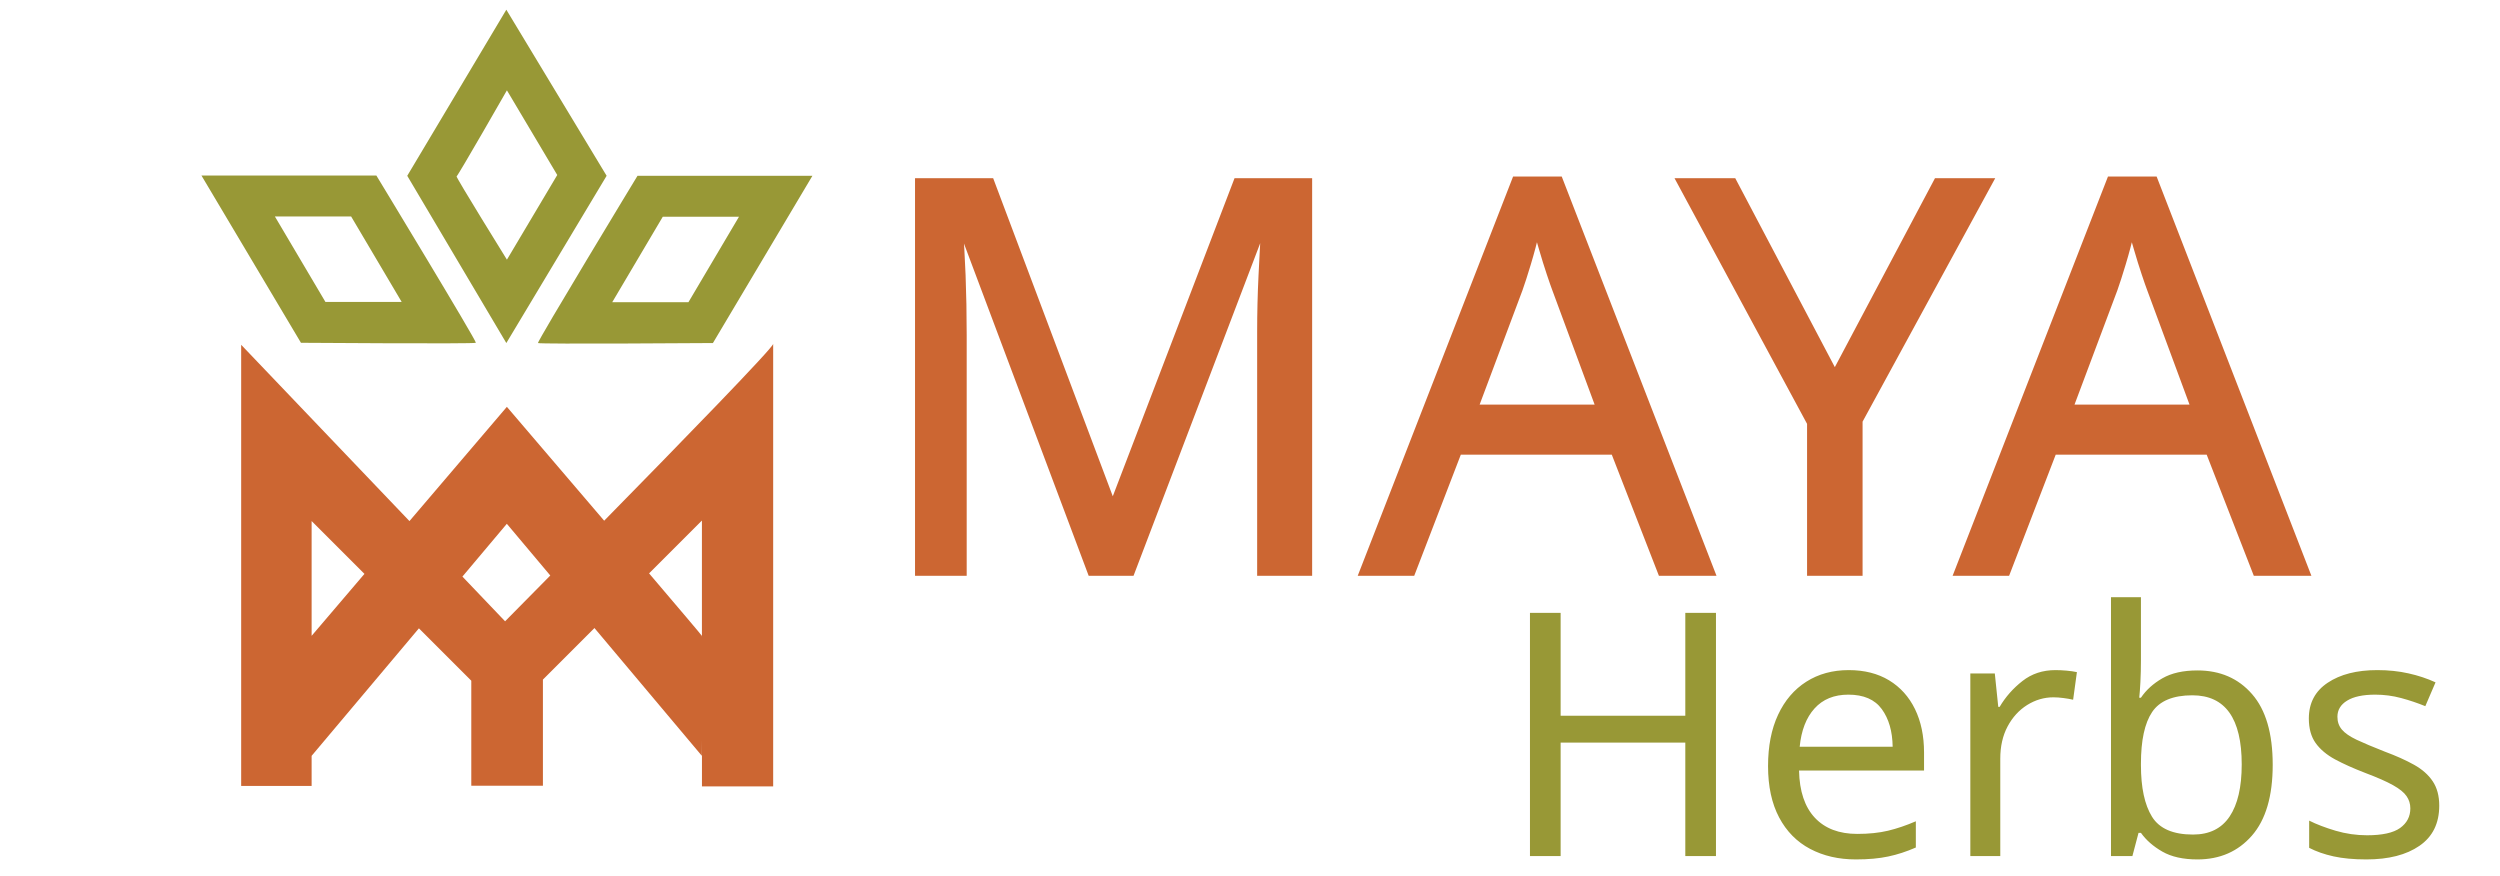
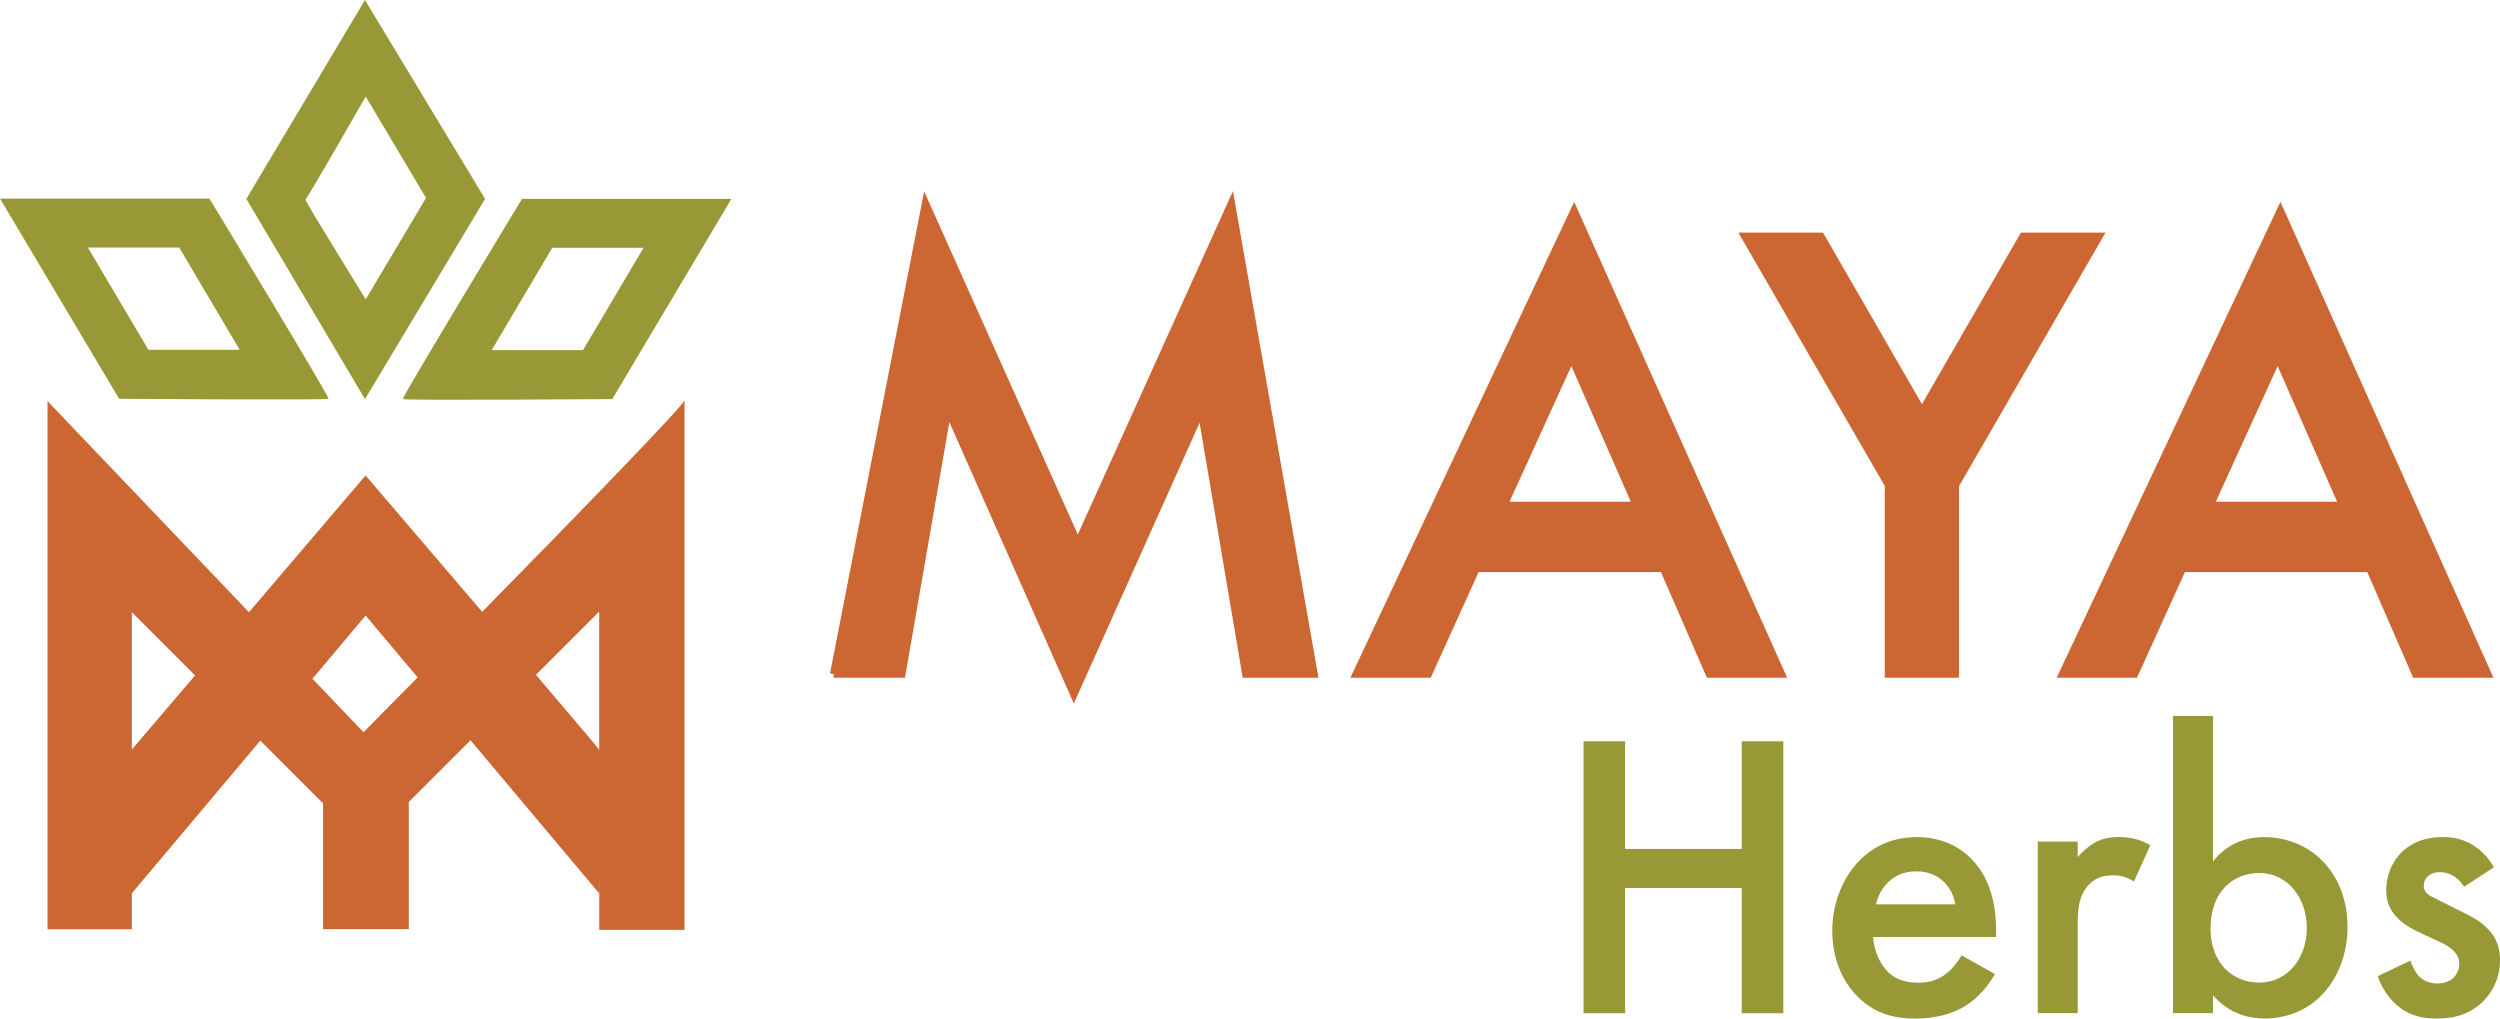
- <svg xmlns="http://www.w3.org/2000/svg" id="Camada_1" version="1.1" viewBox="0 0 600 210">
+ <svg xmlns="http://www.w3.org/2000/svg" id="Camada_1" version="1.1" viewBox="0 0 493.53 201.07">
  <defs>
    <style>
-       .st0 {
-         font-size: 81.73px;
+       .st0, .st1 {
+         fill: #cc6632;
      }

-       .st0, .st1 {
-         font-family: FuturaPT-Medium, 'Futura PT';
-         font-weight: 500;
-       }
- 
-       .st0, .st2 {
+       .st2 {
        fill: #989836;
      }

-       .st3, .st1 {
-         fill: #cc6632;
-       }
- 
      .st1 {
-         font-size: 131.59px;
        stroke: #cc6632;
-         stroke-width: 1.48px;
+         stroke-width: 1.45px;
      }
    </style>
  </defs>
  <g>
-     <path class="st3" d="M145.01,124.98c-11.69-13.69-23.36-27.34-23.36-27.34l-23.38,27.42-40.39-42.31v105.87h16.91v-7.22l25.75-30.6,12.57,12.57v25.21h17.19v-25.48l12.37-12.37,25.77,30.66s.01-1.45.03-3.69c0,6.57,0,11.03,0,11.03h17.09c0-1.3,0-106.78,0-106.2,0,.93-22.23,23.77-40.56,42.44ZM74.79,152.59v-27.54l12.68,12.68-12.68,14.87ZM121.22,149.11l-10.24-10.73,10.66-12.67,10.43,12.41c-6.47,6.56-10.85,10.99-10.85,10.99ZM168.44,152.59c-.08-.18-5.52-6.59-12.66-14.98l12.68-12.68s0,13.39,0,27.9c0-.12-.02-.22-.03-.24Z" />
+     <path class="st0" d="M95.18,120.78c-11.51-13.48-23.01-26.92-23.01-26.92l-23.02,27L9.38,79.19v104.26h16.65v-7.11l25.36-30.13,12.38,12.38v24.83h16.93v-25.09l12.19-12.19,25.38,30.2s.01-1.43.03-3.63c0,6.46,0,10.86,0,10.86h16.83c0-1.28,0-105.16,0-104.58,0,.92-21.89,23.41-39.94,41.79ZM26.03,147.97v-27.12l12.48,12.48-12.48,14.64ZM71.76,144.55l-10.08-10.56,10.5-12.48,10.27,12.22c-6.37,6.46-10.69,10.82-10.69,10.82ZM118.26,147.97c-.08-.18-5.43-6.49-12.46-14.75l12.49-12.49s0,13.19,0,27.48c0-.12-.02-.22-.03-.24Z" />
    <g>
      <g>
-         <path class="st2" d="M90.33,42.13h-41.98l23.88,40.14s41.69.3,41.98,0c.29-.3-23.88-40.14-23.88-40.14ZM78.1,72.46l-12.13-20.51h18.3l12.13,20.51h-18.29Z" />
-         <path class="st2" d="M153,42.19s-24.17,39.85-23.88,40.14c.29.3,41.98,0,41.98,0l23.88-40.14h-41.98ZM165.23,72.52h-18.29l12.13-20.51h18.29l-12.13,20.51Z" />
+         <path class="st2" d="M41.34,39.2H0l23.52,39.53s41.06.29,41.34,0c.28-.29-23.52-39.53-23.52-39.53ZM29.3,69.06l-11.95-20.2h18.02l11.95,20.2h-18.02Z" />
+         <path class="st2" d="M103.05,39.26s-23.8,39.24-23.52,39.53c.28.29,41.34,0,41.34,0l23.52-39.53h-41.34ZM115.09,69.12h-18.02l11.95-20.2h18.02l-11.95,20.2Z" />
      </g>
-       <path class="st2" d="M121.52,2.33l-23.78,39.86,23.78,40.14,24.07-40.14L121.52,2.33ZM109.58,42.33c.29-.04,12.08-20.65,12.08-20.65l12.08,20.32-12.08,20.32s-12.37-19.95-12.08-20Z" />
+       <path class="st2" d="M72.05,0l-23.42,39.26,23.42,39.53,23.71-39.53L72.05,0ZM60.3,39.39c.28-.04,11.9-20.33,11.9-20.33l11.9,20.01-11.9,20.01s-12.18-19.65-11.9-19.69Z" />
    </g>
  </g>
-   <text class="st1" transform="translate(207.58 137.46)">
-     <tspan x="0" y="0">MAYA</tspan>
-   </text>
-   <text class="st0" transform="translate(359.27 205.45)">
-     <tspan x="0" y="0">Herbs</tspan>
-   </text>
+   <g>
+     <path class="st1" d="M164.57,133.07l18.14-92.91,30.06,67.12,30.32-67.12,16.33,92.91h-13.48l-8.81-52.09-25.14,56.11-24.88-56.24-9.07,52.22h-13.48Z" />
+     <path class="st1" d="M328.36,112.21h-36.93l-9.46,20.86h-14.25l43.02-91.48,40.95,91.48h-14.25l-9.07-20.86ZM323.05,99.77l-12.83-29.28-13.35,29.28h26.17Z" />
+     <path class="st1" d="M372.81,95.75l-28.38-49.11h15.03l19.96,34.6,19.95-34.6h15.03l-28.38,49.11v37.32h-13.22v-37.32Z" />
+     <path class="st1" d="M467.79,112.21h-36.93l-9.46,20.86h-14.25l43.02-91.48,40.95,91.48h-14.25l-9.07-20.86ZM462.48,99.77l-12.83-29.28-13.35,29.28h26.17Z" />
+   </g>
+   <g>
+     <path class="st2" d="M320.82,167.59h23.02v-21.25h8.21v53.68h-8.21v-24.71h-23.02v24.71h-8.21v-53.68h8.21v21.25Z" />
+     <path class="st2" d="M393.82,192.3c-1.45,2.58-3.54,4.83-5.71,6.2-2.74,1.77-6.36,2.58-9.98,2.58-4.51,0-8.21-1.13-11.43-4.35s-4.99-7.89-4.99-12.96,1.85-10.3,5.39-13.92c2.82-2.82,6.52-4.59,11.35-4.59,5.39,0,8.85,2.33,10.86,4.43,4.35,4.51,4.75,10.78,4.75,14.32v.97h-24.3c.16,2.41,1.21,5.15,2.9,6.84,1.85,1.85,4.1,2.17,6.04,2.17,2.17,0,3.78-.48,5.39-1.69,1.37-1.05,2.41-2.41,3.14-3.7l6.6,3.7ZM386.01,178.53c-.32-1.85-1.21-3.46-2.41-4.59-1.05-.97-2.74-1.93-5.31-1.93-2.74,0-4.51,1.13-5.55,2.17-1.13,1.05-2.01,2.66-2.41,4.35h15.69Z" />
+     <path class="st2" d="M402.27,166.14h7.89v3.06c.88-1.05,2.17-2.17,3.3-2.82,1.53-.88,3.06-1.13,4.83-1.13,1.93,0,4.02.32,6.2,1.61l-3.22,7.16c-1.77-1.13-3.22-1.21-4.02-1.21-1.69,0-3.38.24-4.91,1.85-2.17,2.33-2.17,5.55-2.17,7.81v17.54h-7.89v-33.88Z" />
+     <path class="st2" d="M436.87,170.08c3.22-4.18,7.56-4.83,10.06-4.83,8.93,0,16.5,6.76,16.5,17.78,0,9.33-5.96,18.03-16.42,18.03-2.41,0-6.68-.56-10.14-4.59v3.54h-7.89v-58.67h7.89v28.73ZM436.39,183.28c0,7.08,4.59,10.7,9.58,10.7,5.71,0,9.42-4.91,9.42-10.78s-3.7-10.86-9.42-10.86c-4.99,0-9.58,3.54-9.58,10.94Z" />
+     <path class="st2" d="M486.45,175.07c-.8-1.29-2.33-2.9-4.83-2.9-1.13,0-1.93.4-2.42.89-.4.4-.72,1.05-.72,1.77,0,.88.4,1.45,1.13,1.93.48.32.97.48,2.66,1.37l4.02,2.01c1.77.88,3.46,1.77,4.75,3.14,1.85,1.85,2.5,3.94,2.5,6.28,0,3.06-1.13,5.71-2.98,7.73-2.66,2.9-5.96,3.78-9.5,3.78-2.17,0-4.91-.32-7.32-2.17-1.93-1.45-3.54-3.78-4.35-6.2l6.44-3.06c.4,1.13,1.13,2.58,1.85,3.22.48.48,1.61,1.29,3.46,1.29,1.21,0,2.5-.4,3.22-1.13.64-.64,1.13-1.69,1.13-2.66s-.32-1.77-1.05-2.58c-.97-.97-2.09-1.53-3.38-2.09l-2.9-1.37c-1.53-.72-3.38-1.61-4.67-2.9-1.77-1.69-2.42-3.54-2.42-5.71,0-2.74,1.05-5.39,2.82-7.24,1.53-1.61,4.1-3.22,8.29-3.22,2.42,0,4.35.48,6.28,1.77,1.13.72,2.66,2.01,3.86,4.19l-5.88,3.86Z" />
+   </g>
</svg>
